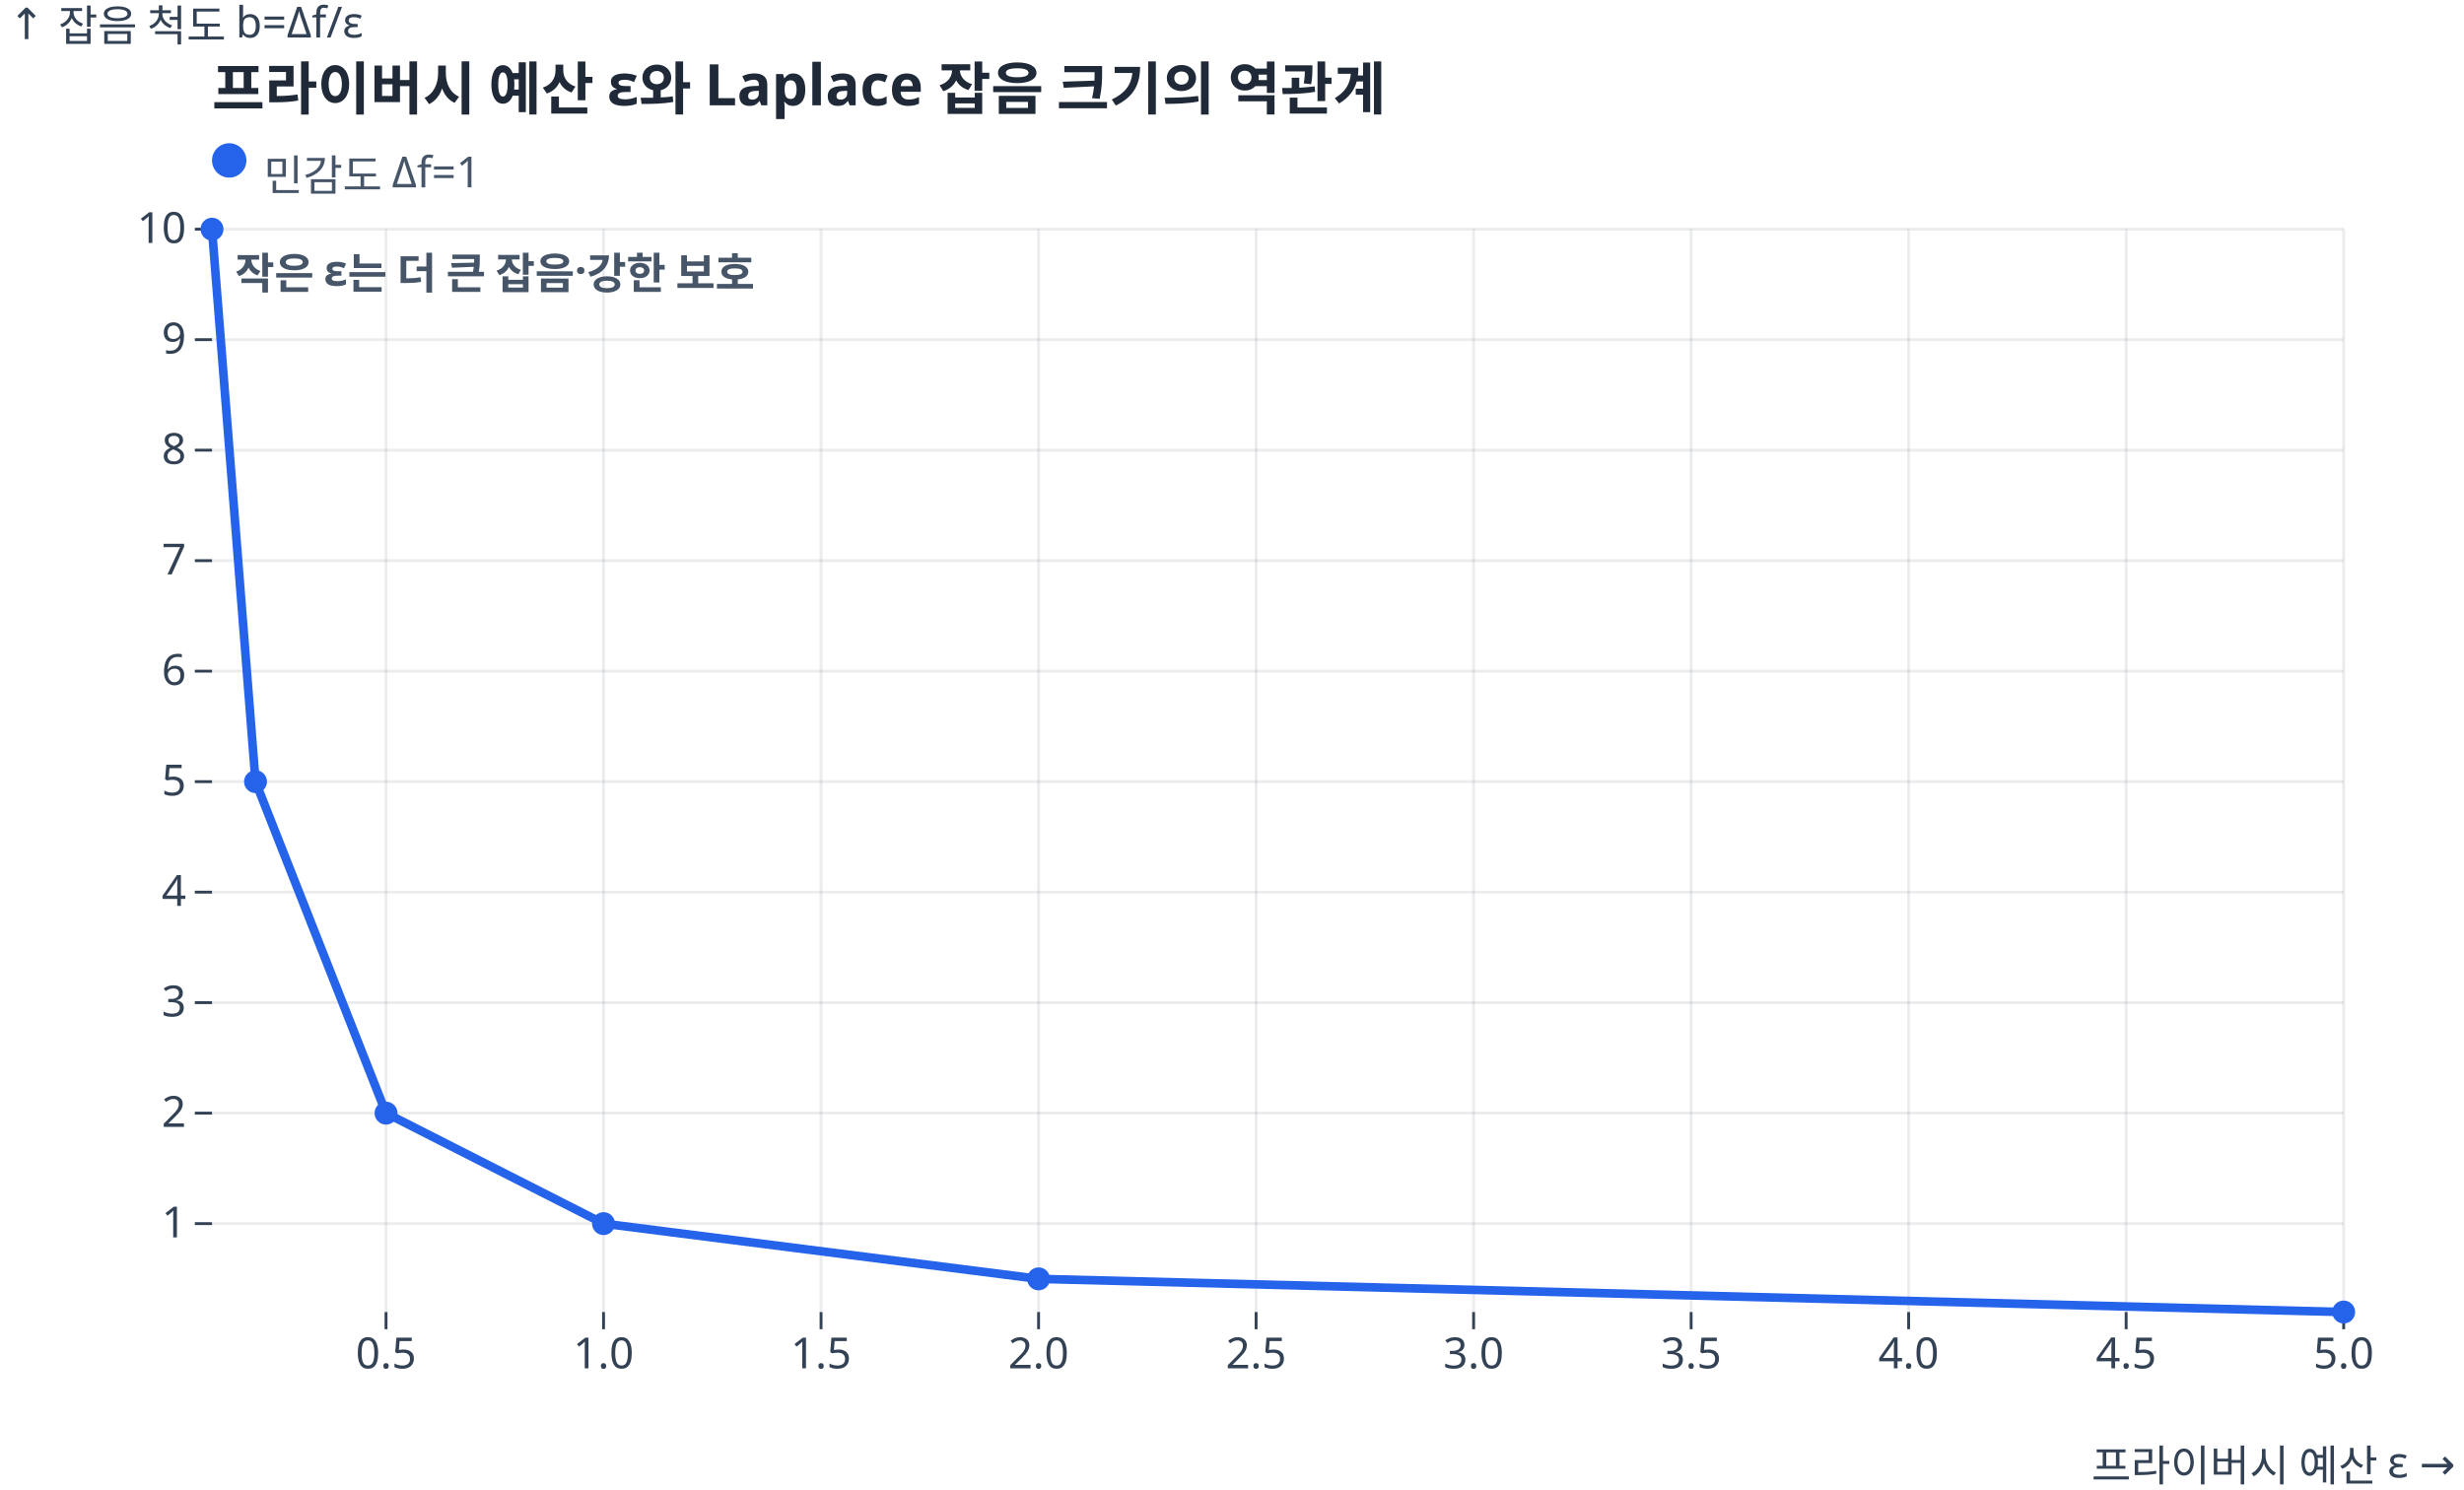
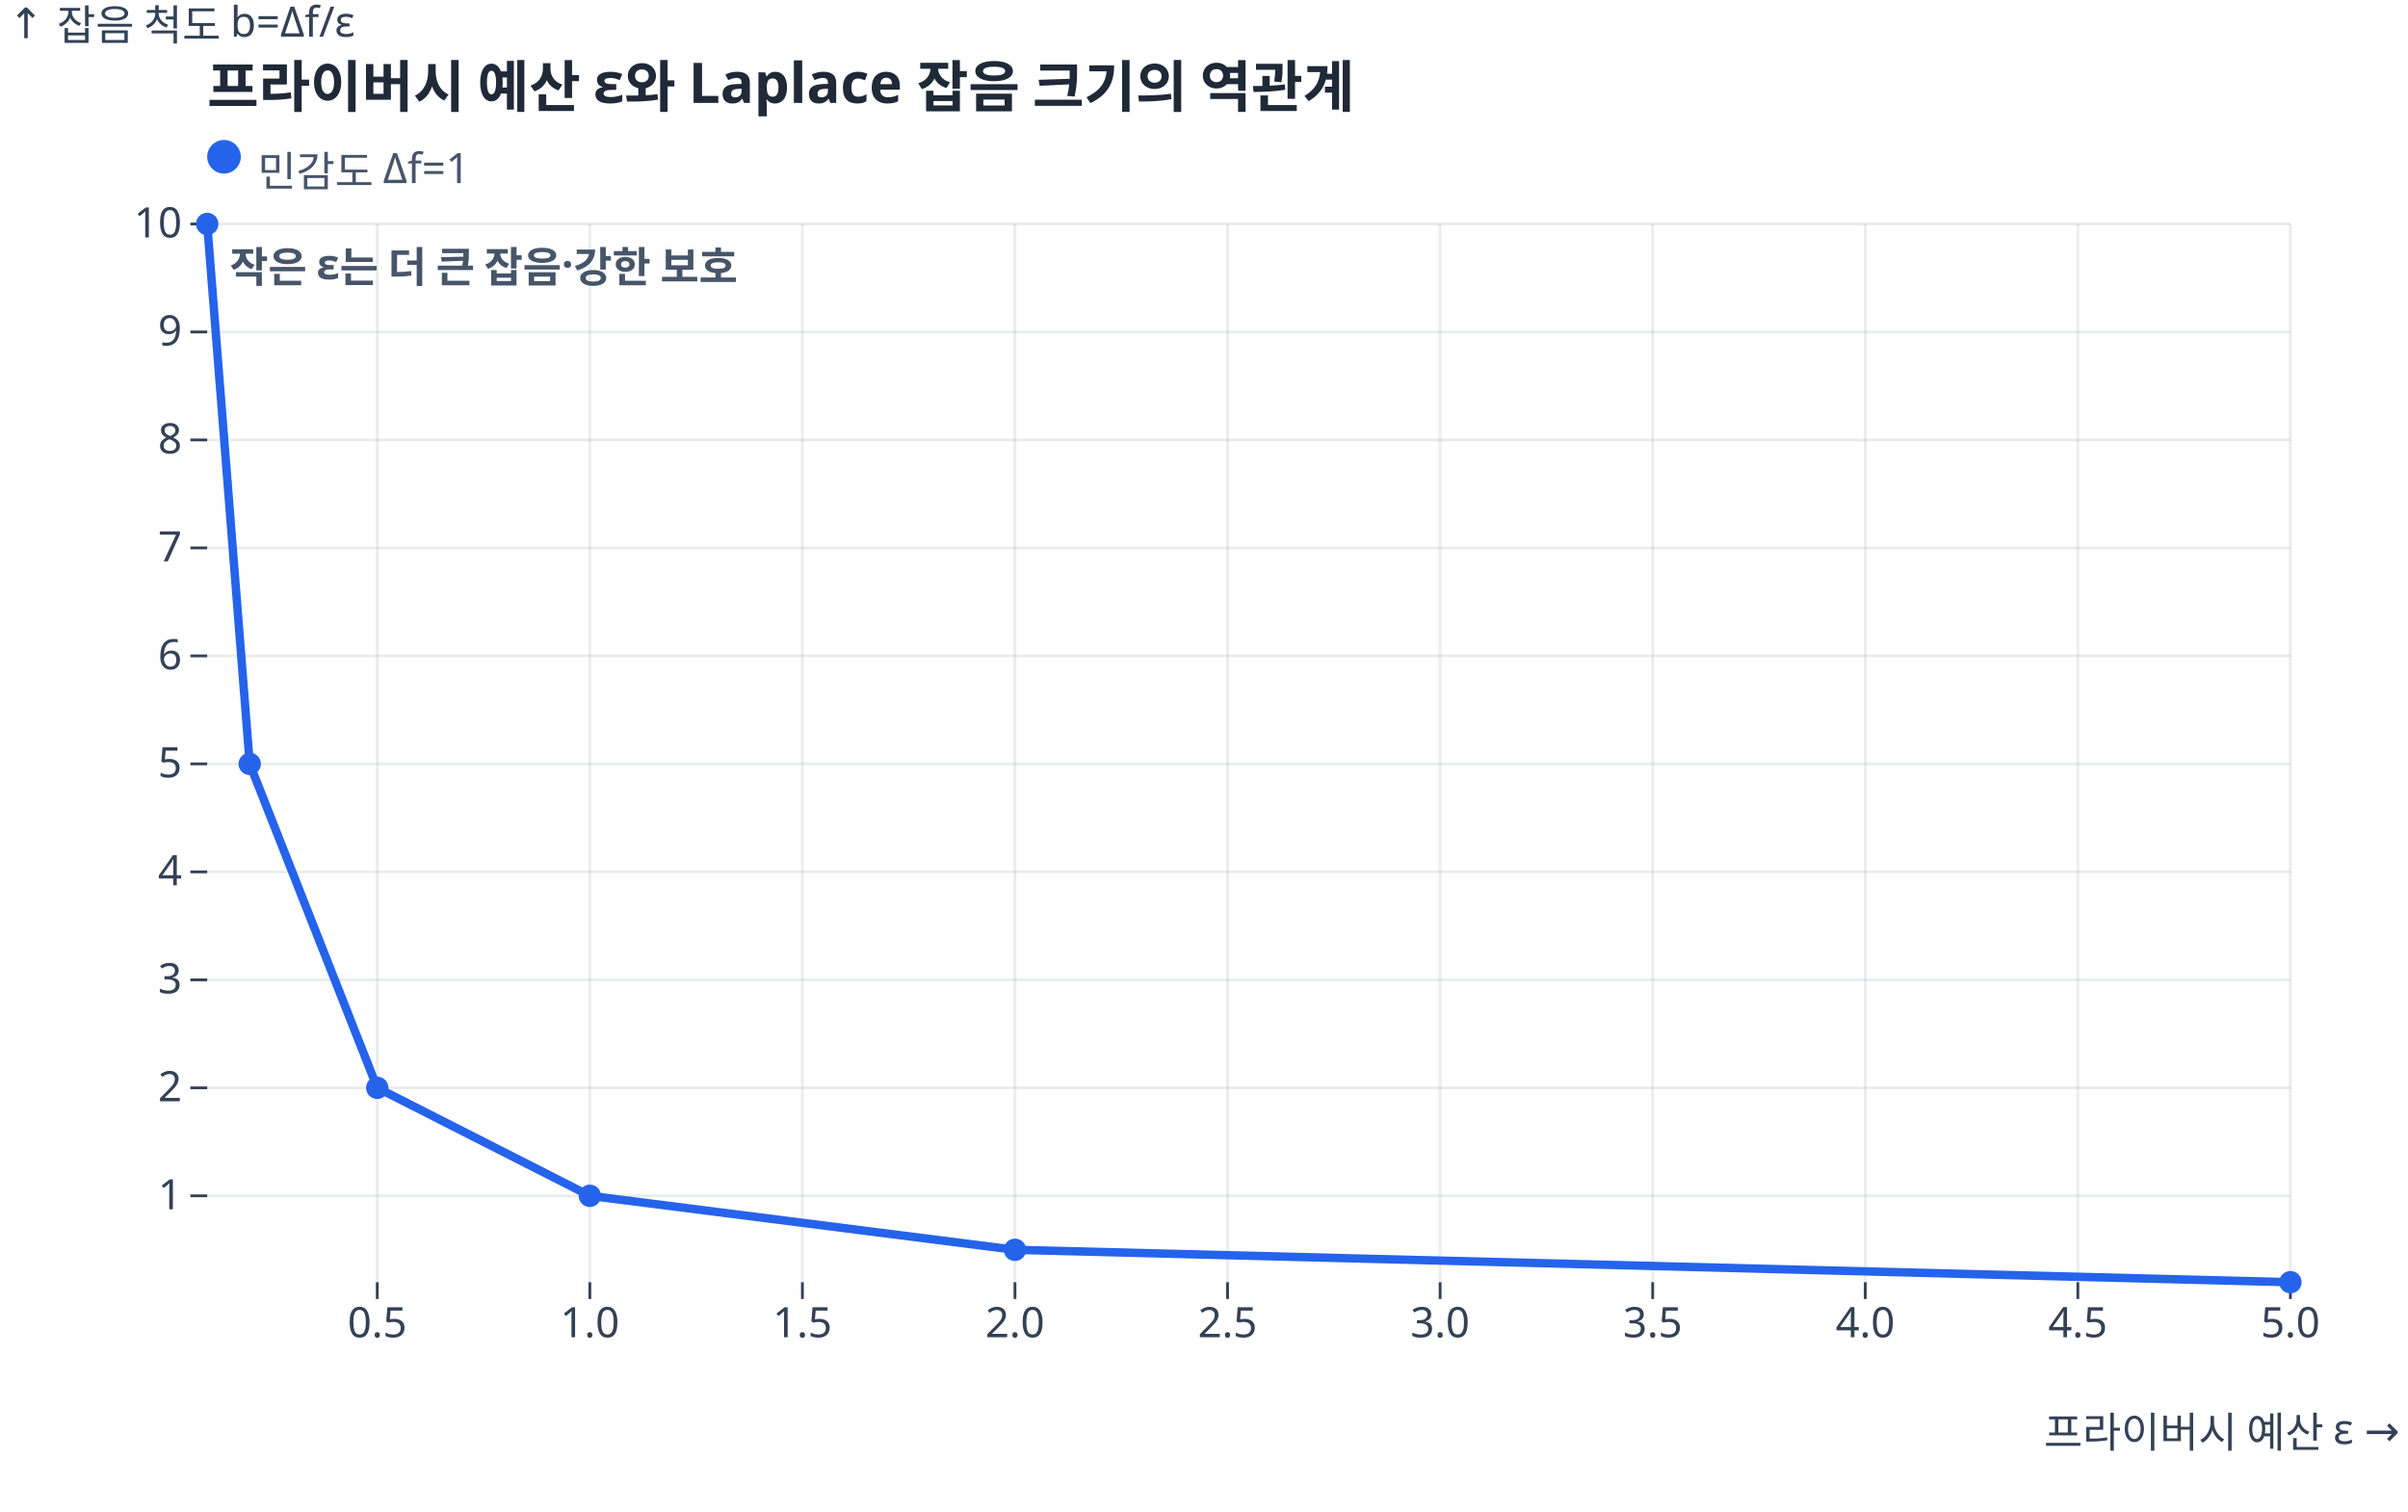
- <svg xmlns="http://www.w3.org/2000/svg" class="plot-d6a7b5" fill="currentColor" font-family="system-ui, sans-serif" font-size="10" text-anchor="middle" width="860" height="520" viewBox="0 0 860 520" style="background: rgb(248, 250, 252); color: rgb(51, 65, 85); font-family: system-ui, sans-serif; font-size: 15px;" role="img" aria-label="프라이버시 예산 ε와 Laplace 잡음 크기의 역관계: 민감도 Δf=1 계열 차트">
+ <svg xmlns="http://www.w3.org/2000/svg" class="plot-d6a7b5" fill="currentColor" font-family="system-ui, sans-serif" font-size="10" text-anchor="middle" width="860" height="540" viewBox="0 0 860 540" style="background: rgb(248, 250, 252); color: rgb(51, 65, 85); font-family: system-ui, sans-serif; font-size: 15px;" role="img" aria-label="프라이버시 예산 ε와 Laplace 잡음 크기의 역관계: 민감도 Δf=1 계열 차트">
  <style>:where(.plot-d6a7b5) {
  --plot-background: white;
  display: block;
  height: auto;
  height: intrinsic;
  max-width: 100%;
}
:where(.plot-d6a7b5 text),
:where(.plot-d6a7b5 tspan) {
  white-space: pre;
}</style>
  <g aria-label="y-grid" aria-hidden="true" stroke="currentColor" stroke-opacity="0.1">
    <line x1="74" x2="818" y1="427.143" y2="427.143" />
    <line x1="74" x2="818" y1="388.571" y2="388.571" />
    <line x1="74" x2="818" y1="350" y2="350" />
    <line x1="74" x2="818" y1="311.429" y2="311.429" />
    <line x1="74" x2="818" y1="272.857" y2="272.857" />
    <line x1="74" x2="818" y1="234.286" y2="234.286" />
    <line x1="74" x2="818" y1="195.714" y2="195.714" />
    <line x1="74" x2="818" y1="157.143" y2="157.143" />
    <line x1="74" x2="818" y1="118.571" y2="118.571" />
    <line x1="74" x2="818" y1="80" y2="80" />
  </g>
  <g aria-label="y-axis tick" aria-hidden="true" fill="none" stroke="currentColor">
    <path transform="translate(74,427.1429)" d="M0,0L-6,0" />
    <path transform="translate(74,388.5714)" d="M0,0L-6,0" />
    <path transform="translate(74,350)" d="M0,0L-6,0" />
    <path transform="translate(74,311.4286)" d="M0,0L-6,0" />
    <path transform="translate(74,272.8571)" d="M0,0L-6,0" />
    <path transform="translate(74,234.2857)" d="M0,0L-6,0" />
    <path transform="translate(74,195.7143)" d="M0,0L-6,0" />
    <path transform="translate(74,157.1429)" d="M0,0L-6,0" />
    <path transform="translate(74,118.5714)" d="M0,0L-6,0" />
    <path transform="translate(74,80)" d="M0,0L-6,0" />
  </g>
  <g aria-label="y-axis tick label" text-anchor="end" font-variant="tabular-nums" transform="translate(-9,0)">
    <text y="0.32em" transform="translate(74,427.1429)">1</text>
    <text y="0.32em" transform="translate(74,388.5714)">2</text>
    <text y="0.32em" transform="translate(74,350)">3</text>
    <text y="0.32em" transform="translate(74,311.4286)">4</text>
    <text y="0.32em" transform="translate(74,272.8571)">5</text>
    <text y="0.32em" transform="translate(74,234.2857)">6</text>
    <text y="0.32em" transform="translate(74,195.7143)">7</text>
    <text y="0.32em" transform="translate(74,157.1429)">8</text>
    <text y="0.32em" transform="translate(74,118.5714)">9</text>
    <text y="0.32em" transform="translate(74,80)">10</text>
  </g>
  <g aria-label="y-axis label" text-anchor="start" transform="translate(-71,-77)">
    <text y="0.71em" transform="translate(74,80)">↑ 잡음 척도 b=Δf/ε</text>
  </g>
  <g aria-label="x-grid" aria-hidden="true" stroke="currentColor" stroke-opacity="0.1">
    <line x1="134.735" x2="134.735" y1="80" y2="458" />
    <line x1="210.653" x2="210.653" y1="80" y2="458" />
    <line x1="286.571" x2="286.571" y1="80" y2="458" />
    <line x1="362.49" x2="362.49" y1="80" y2="458" />
    <line x1="438.408" x2="438.408" y1="80" y2="458" />
    <line x1="514.327" x2="514.327" y1="80" y2="458" />
    <line x1="590.245" x2="590.245" y1="80" y2="458" />
    <line x1="666.163" x2="666.163" y1="80" y2="458" />
    <line x1="742.082" x2="742.082" y1="80" y2="458" />
    <line x1="818" x2="818" y1="80" y2="458" />
  </g>
  <g aria-label="x-axis tick" aria-hidden="true" fill="none" stroke="currentColor">
    <path transform="translate(134.7347,458)" d="M0,0L0,6" />
    <path transform="translate(210.6531,458)" d="M0,0L0,6" />
    <path transform="translate(286.5714,458)" d="M0,0L0,6" />
    <path transform="translate(362.4898,458)" d="M0,0L0,6" />
    <path transform="translate(438.4082,458)" d="M0,0L0,6" />
    <path transform="translate(514.3265,458)" d="M0,0L0,6" />
    <path transform="translate(590.2449,458)" d="M0,0L0,6" />
    <path transform="translate(666.1633,458)" d="M0,0L0,6" />
    <path transform="translate(742.0816,458)" d="M0,0L0,6" />
    <path transform="translate(818,458)" d="M0,0L0,6" />
  </g>
  <g aria-label="x-axis tick label" font-variant="tabular-nums" transform="translate(0,9)">
    <text y="0.71em" transform="translate(134.7347,458)">0.5</text>
    <text y="0.71em" transform="translate(210.6531,458)">1.0</text>
    <text y="0.71em" transform="translate(286.5714,458)">1.5</text>
    <text y="0.71em" transform="translate(362.4898,458)">2.0</text>
    <text y="0.71em" transform="translate(438.4082,458)">2.5</text>
    <text y="0.71em" transform="translate(514.3265,458)">3.0</text>
    <text y="0.71em" transform="translate(590.2449,458)">3.5</text>
    <text y="0.71em" transform="translate(666.1633,458)">4.0</text>
    <text y="0.71em" transform="translate(742.0816,458)">4.5</text>
    <text y="0.71em" transform="translate(818,458)">5.0</text>
  </g>
  <g aria-label="x-axis label" text-anchor="end" transform="translate(39,59)">
    <text transform="translate(818,458)">프라이버시 예산 ε →</text>
  </g>
  <g aria-label="text" fill="#1f2937" text-anchor="start" font-size="20" font-weight="700" transform="translate(0,-56)">
    <text y="0.71em" transform="translate(74,80)">프라이버시 예산 ε와 Laplace 잡음 크기의 역관계</text>
  </g>
  <g aria-label="dot" fill="#2563eb" transform="translate(6,-24)">
    <circle cx="74" cy="80" r="6" />
  </g>
  <g aria-label="text" fill="#475569" text-anchor="start" transform="translate(18,-24)">
    <text y="0.71em" transform="translate(74,80)">민감도 Δf=1</text>
  </g>
  <g aria-label="line" fill="none" stroke-width="3" stroke-linejoin="round" stroke-linecap="round">
    <path stroke="#2563eb" d="M74,80L89.184,272.857L134.735,388.571L210.653,427.143L362.49,446.429L818,458" />
  </g>
  <g aria-label="dot">
    <circle cx="74" cy="80" r="4" fill="#2563eb" />
    <circle cx="89.184" cy="272.857" r="4" fill="#2563eb" />
    <circle cx="134.735" cy="388.571" r="4" fill="#2563eb" />
    <circle cx="210.653" cy="427.143" r="4" fill="#2563eb" />
    <circle cx="362.49" cy="446.429" r="4" fill="#2563eb" />
    <circle cx="818" cy="458" r="4" fill="#2563eb" />
  </g>
  <g aria-label="text" fill="#475569" text-anchor="start" font-weight="600" transform="translate(8,16)">
    <text y="0.32em" transform="translate(74,80)">작은 ε는 더 큰 잡음·강한 보호</text>
  </g>
</svg>
